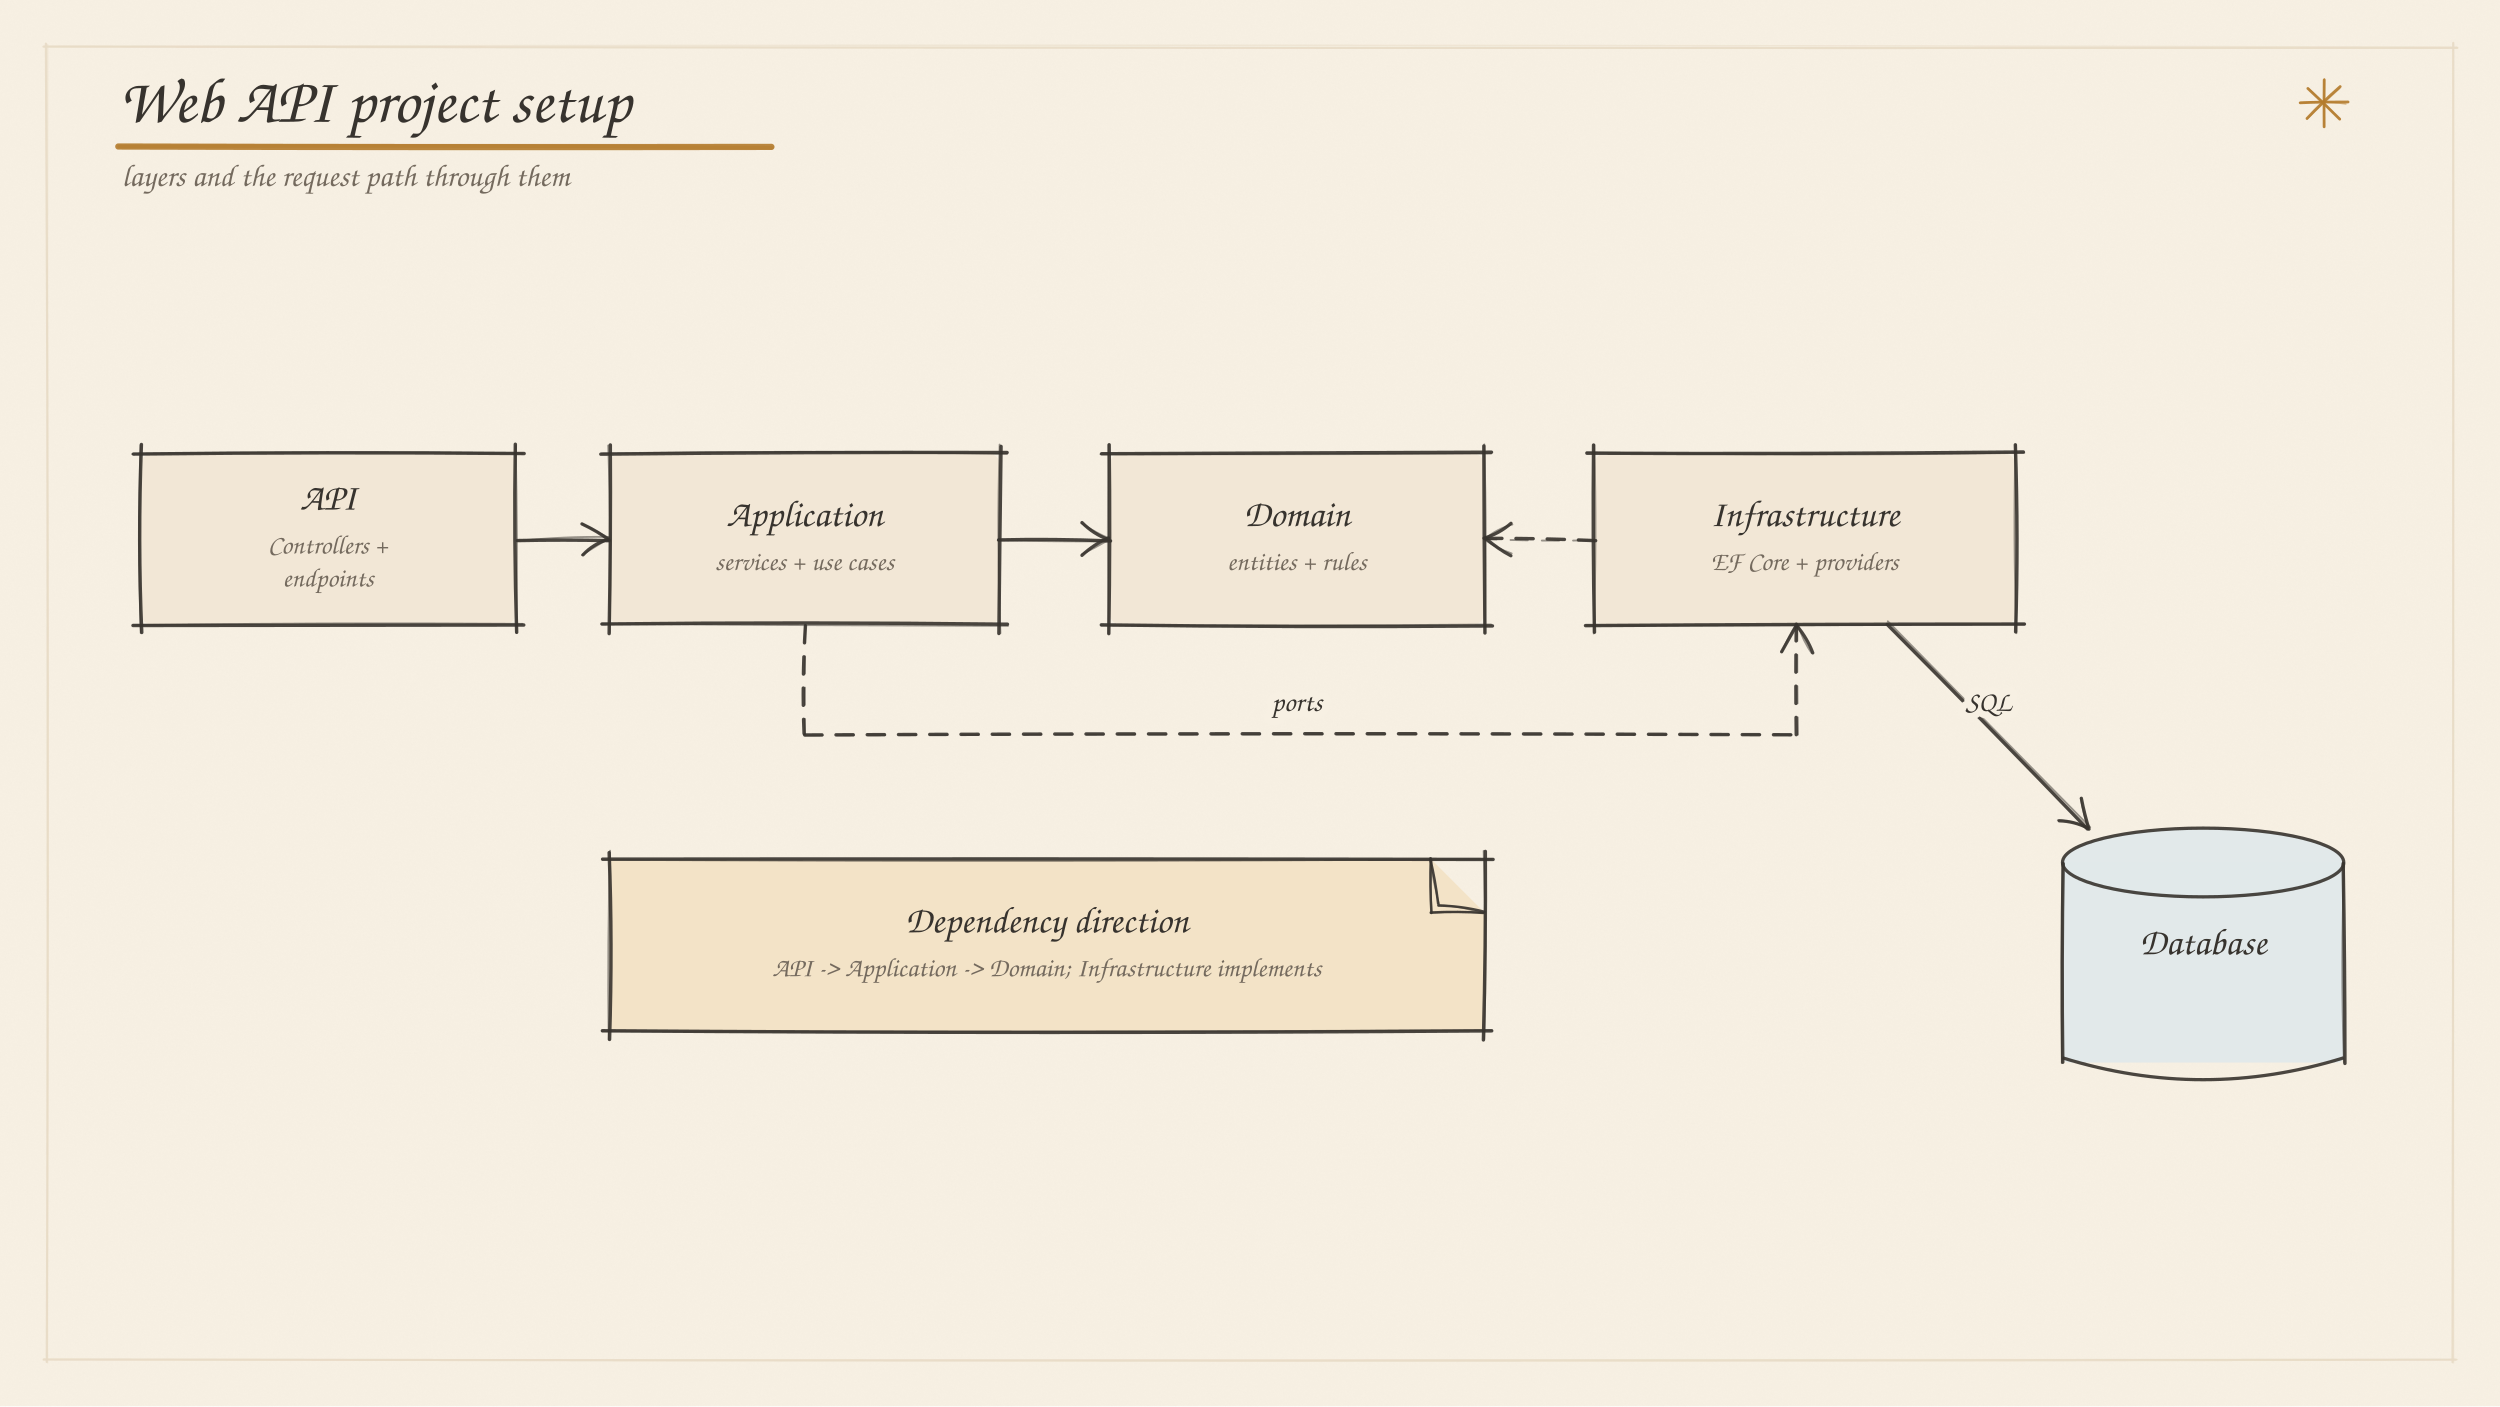
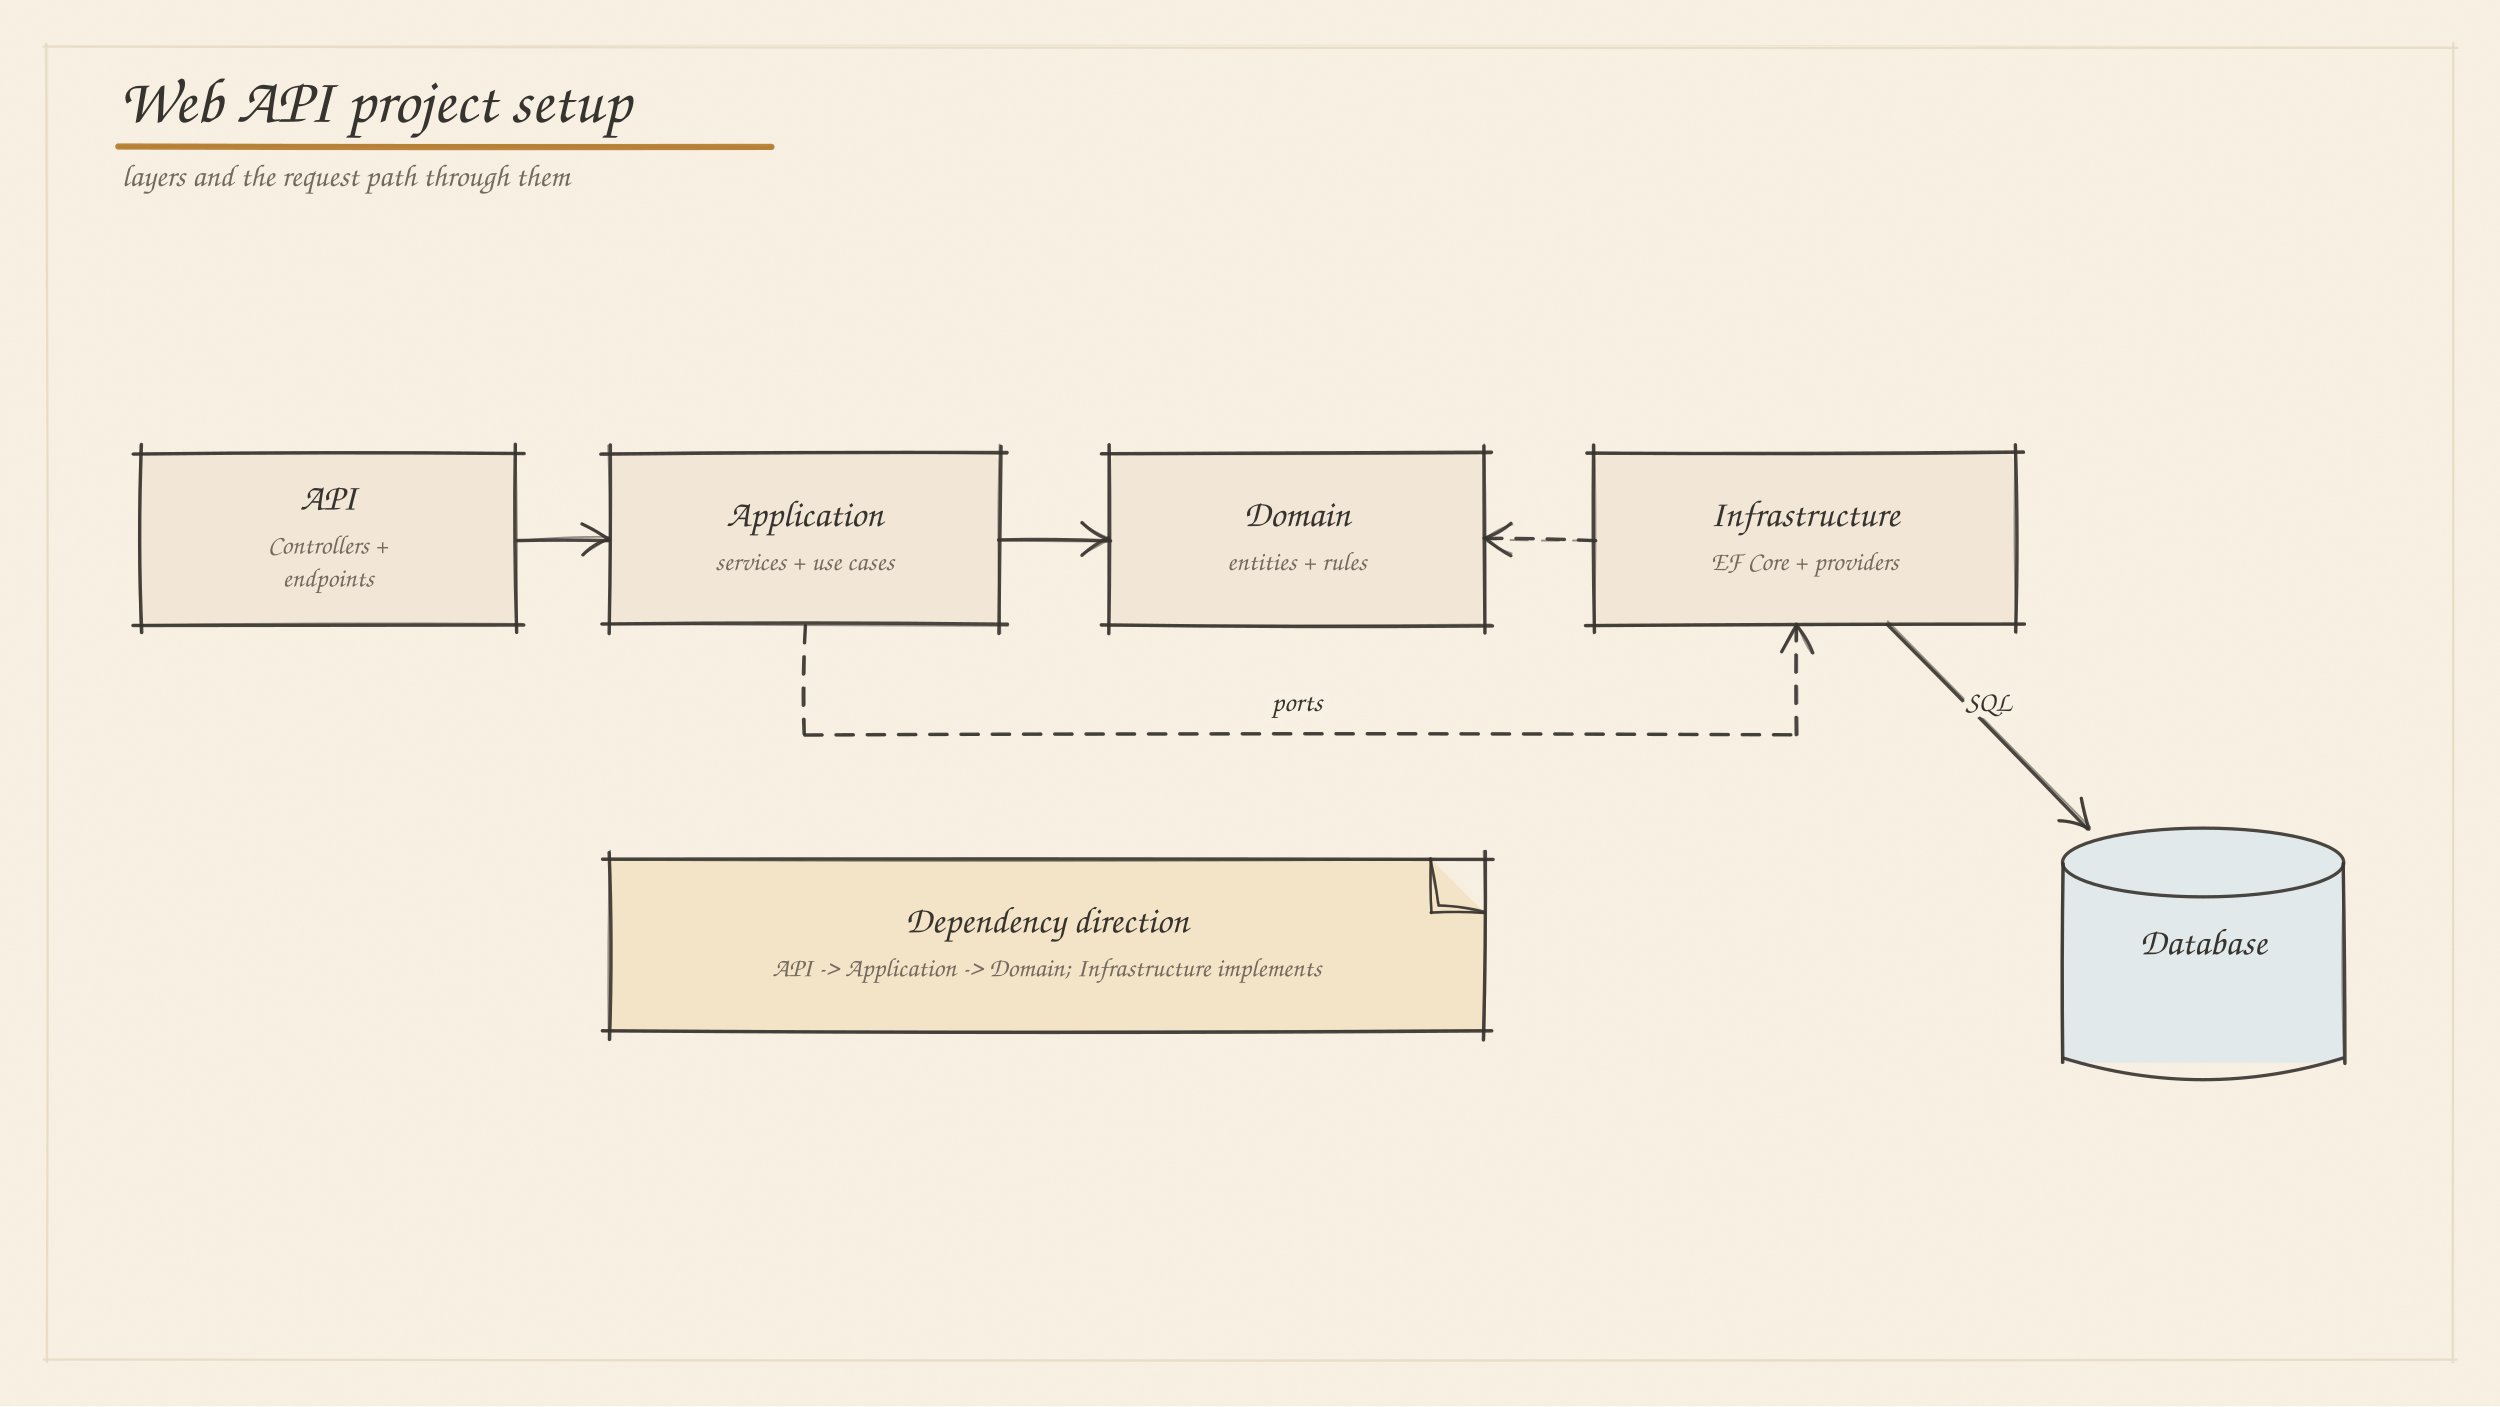
<svg xmlns="http://www.w3.org/2000/svg" width="1600" height="900" viewBox="0 0 1600 900" role="img" aria-label="Hand-drawn layered ASP.NET Core Web API project structure">
  <defs>
    <filter id="paperNoise" x="0" y="0" width="100%" height="100%">
      <feTurbulence type="fractalNoise" baseFrequency="0.82" numOctaves="2" seed="82" stitchTiles="stitch" />
      <feColorMatrix type="saturate" values="0" />
      <feComponentTransfer>
        <feFuncA type="table" tableValues="0 0.18" />
      </feComponentTransfer>
    </filter>
  </defs>
  <rect width="1600" height="900" fill="#f7f0e3" />
  <rect width="1600" height="900" fill="#000" filter="url(#paperNoise)" opacity="0.13" />
  <path d="M 27.83 29.85 Q 799.7 31.01 1572.72 30.65" fill="none" stroke="#e8dbc6" stroke-width="1.4" stroke-linecap="round" opacity="0.9" />
  <path d="M 28.37 29.68 Q 801.58 28.03 1572.29 30.2" fill="none" stroke="#e8dbc6" stroke-width="1" stroke-linecap="round" opacity="0.5" />
  <path d="M 1570.1 27.45 Q 1570.27 447.9 1569.62 871.82" fill="none" stroke="#e8dbc6" stroke-width="1.4" stroke-linecap="round" opacity="0.9" />
  <path d="M 1569.9 27.6 Q 1570.06 450.22 1570.28 872.24" fill="none" stroke="#e8dbc6" stroke-width="1" stroke-linecap="round" opacity="0.5" />
  <path d="M 1571.75 870.22 Q 801.37 871.58 28.01 870.01" fill="none" stroke="#e8dbc6" stroke-width="1.4" stroke-linecap="round" opacity="0.9" />
  <path d="M 1572.69 870.08 Q 798.26 870.42 27.73 870.34" fill="none" stroke="#e8dbc6" stroke-width="1" stroke-linecap="round" opacity="0.5" />
  <path d="M 29.91 871.58 Q 31.62 449.52 29.36 27.95" fill="none" stroke="#e8dbc6" stroke-width="1.4" stroke-linecap="round" opacity="0.9" />
  <path d="M 30.39 872.12 Q 30.07 451.85 30.47 28.5" fill="none" stroke="#e8dbc6" stroke-width="1" stroke-linecap="round" opacity="0.5" />
  <text x="76" y="78" text-anchor="start" font-family="'Segoe Print','Bradley Hand','Comic Sans MS',cursive" font-size="41" fill="#37332e" font-weight="600">Web API project setup</text>
  <text x="78" y="119" text-anchor="start" font-family="'Segoe Print','Bradley Hand','Comic Sans MS',cursive" font-size="20" fill="#746a5e">layers and the request path through them</text>
  <path d="M 75.72 93.76 Q 285.32 94.39 493.7 94.01" fill="none" stroke="#b47b2c" stroke-width="4" stroke-linecap="round" opacity="0.9" />
  <path d="M 76.08 93.81 Q 283.92 92.65 494.02 94.55" fill="none" stroke="#b47b2c" stroke-width="2.2" stroke-linecap="round" opacity="0.5" />
-   <path d="M 1472.19 65.79 Q 1485.94 65.18 1502.74 65.26" fill="none" stroke="#b47b2c" stroke-width="1.8" stroke-linecap="round" opacity="0.9" />
-   <path d="M 1471.68 65.78 Q 1486.23 64.28 1501.35 66.54" fill="none" stroke="#b47b2c" stroke-width="1" stroke-linecap="round" opacity="0.5" />
-   <path d="M 1487.49 51.16 Q 1487.31 66.12 1487.44 81.15" fill="none" stroke="#b47b2c" stroke-width="1.8" stroke-linecap="round" opacity="0.9" />
-   <path d="M 1487.66 50.46 Q 1487.34 66.33 1487.56 81.12" fill="none" stroke="#b47b2c" stroke-width="1" stroke-linecap="round" opacity="0.5" />
-   <path d="M 1477.03 56.62 Q 1485.95 64.78 1497.4 76.24" fill="none" stroke="#b47b2c" stroke-width="1.8" stroke-linecap="round" opacity="0.9" />
-   <path d="M 1477.47 56.65 Q 1487.6 66.59 1497.73 76.4" fill="none" stroke="#b47b2c" stroke-width="1" stroke-linecap="round" opacity="0.5" />
-   <path d="M 1497.72 55.4 Q 1485.49 66.13 1476.49 75.81" fill="none" stroke="#b47b2c" stroke-width="1.8" stroke-linecap="round" opacity="0.9" />
-   <path d="M 1497.41 56.53 Q 1486.98 65.83 1476.46 76.23" fill="none" stroke="#b47b2c" stroke-width="1" stroke-linecap="round" opacity="0.5" />
  <rect x="90" y="290" width="240" height="110" rx="8" fill="#f1e7d5" opacity="0.96" />
  <rect x="390" y="290" width="250" height="110" rx="8" fill="#f1e7d5" opacity="0.96" />
  <rect x="710" y="290" width="240" height="110" rx="8" fill="#f1e7d5" opacity="0.96" />
  <rect x="1020" y="290" width="270" height="110" rx="8" fill="#f1e7d5" opacity="0.96" />
  <rect x="1320" y="552" width="180" height="128" rx="4" fill="#e1e9ea" opacity="0.96" />
  <ellipse cx="1410" cy="552" rx="90" ry="22" fill="#e1e9ea" opacity="0.96" />
  <path d="M 390 550 H 916 L 950 584 V 660 H 390 Z" fill="#f2e3c6" opacity="0.96" />
  <path d="M 331.11 345.97 Q 361.03 345.34 389.88 346.01" fill="none" stroke="#37332e" stroke-width="2.2" stroke-linecap="round" opacity="0.9" />
  <path d="M 331.33 346.2 Q 361.05 343.27 389.4 343.64" fill="none" stroke="#37332e" stroke-width="1.21" stroke-linecap="round" opacity="0.5" />
  <path d="M 373.13 355.11 Q 379.67 348.01 389.45 345.12" fill="none" stroke="#37332e" stroke-width="2.1" stroke-linecap="round" opacity="0.9" />
  <path d="M 372.39 355.23 Q 383.32 348.41 389.25 344.89" fill="none" stroke="#37332e" stroke-width="1.155" stroke-linecap="round" opacity="0.5" />
  <path d="M 372.45 335.3 Q 383.42 340.54 389.76 345.68" fill="none" stroke="#37332e" stroke-width="2.1" stroke-linecap="round" opacity="0.9" />
  <path d="M 372.65 335.25 Q 379.96 339.12 389.99 344.44" fill="none" stroke="#37332e" stroke-width="1.155" stroke-linecap="round" opacity="0.5" />
  <path d="M 639.15 345.56 Q 674.05 344.76 710.72 346.2" fill="none" stroke="#37332e" stroke-width="2.2" stroke-linecap="round" opacity="0.9" />
  <path d="M 638.56 345.79 Q 674.48 346.65 708.62 346.46" fill="none" stroke="#37332e" stroke-width="1.21" stroke-linecap="round" opacity="0.5" />
  <path d="M 692.45 355.44 Q 700.44 348.07 709.53 344.25" fill="none" stroke="#37332e" stroke-width="2.1" stroke-linecap="round" opacity="0.9" />
  <path d="M 692.29 354.76 Q 701.09 350.5 710.14 345.16" fill="none" stroke="#37332e" stroke-width="1.155" stroke-linecap="round" opacity="0.5" />
  <path d="M 692.49 334.43 Q 699.84 341.85 709.47 345.34" fill="none" stroke="#37332e" stroke-width="2.1" stroke-linecap="round" opacity="0.9" />
  <path d="M 691.97 334.8 Q 702.77 341.8 709.95 344.57" fill="none" stroke="#37332e" stroke-width="1.155" stroke-linecap="round" opacity="0.5" />
  <path d="M 1021.2 346.02 Q 983.99 344.31 949.03 344.59" fill="none" stroke="#37332e" stroke-width="2.2" stroke-linecap="round" opacity="0.9" stroke-dasharray="11 9" />
  <path d="M 1017.76 345.84 Q 983.27 346.5 950.38 344.96" fill="none" stroke="#37332e" stroke-width="1.21" stroke-linecap="round" opacity="0.5" stroke-dasharray="11 9" />
  <path d="M 967.03 334.92 Q 959.57 341.49 949.75 344.47" fill="none" stroke="#37332e" stroke-width="2.1" stroke-linecap="round" opacity="0.9" />
  <path d="M 967.95 335.7 Q 958.27 338.23 950.01 345.14" fill="none" stroke="#37332e" stroke-width="1.155" stroke-linecap="round" opacity="0.5" />
  <path d="M 966.97 355.68 Q 959.15 351.66 950.71 344.47" fill="none" stroke="#37332e" stroke-width="2.1" stroke-linecap="round" opacity="0.9" />
  <path d="M 967.49 354.21 Q 957.13 350.67 949.97 345.12" fill="none" stroke="#37332e" stroke-width="1.155" stroke-linecap="round" opacity="0.5" />
  <path d="M 1207.79 399.61 Q 1272.62 464.67 1335.98 530.54" fill="none" stroke="#37332e" stroke-width="2.2" stroke-linecap="round" opacity="0.9" />
  <path d="M 1208.19 397.64 Q 1272.42 463.2 1337.72 529.4" fill="none" stroke="#37332e" stroke-width="1.21" stroke-linecap="round" opacity="0.5" />
  <path d="M 1317.9 525.31 Q 1327.57 525.6 1336.12 529.9" fill="none" stroke="#37332e" stroke-width="2.1" stroke-linecap="round" opacity="0.9" />
  <path d="M 1316.98 524.92 Q 1328.2 525.44 1336.26 530.59" fill="none" stroke="#37332e" stroke-width="1.155" stroke-linecap="round" opacity="0.5" />
  <path d="M 1332.07 510.9 Q 1333.97 521.01 1336.98 530.63" fill="none" stroke="#37332e" stroke-width="2.1" stroke-linecap="round" opacity="0.9" />
  <path d="M 1331.62 510.91 Q 1333.45 521.71 1336.58 530.36" fill="none" stroke="#37332e" stroke-width="1.155" stroke-linecap="round" opacity="0.5" />
  <text x="1272.69" y="455" text-anchor="middle" font-family="'Segoe Print','Bradley Hand','Comic Sans MS',cursive" font-size="18" fill="#37332e" stroke="#f7f0e3" stroke-width="9" stroke-linejoin="round" paint-order="stroke">SQL</text>
  <path d="M 515.48 400.42 Q 513.22 437.04 514.63 469.51" fill="none" stroke="#37332e" stroke-width="2.2" stroke-linecap="round" opacity="0.9" stroke-dasharray="11 9" />
  <path d="M 515.28 400.08 Q 515.25 434.77 515.15 470.02" fill="none" stroke="#37332e" stroke-width="1.21" stroke-linecap="round" opacity="0.5" stroke-dasharray="11 9" />
  <path d="M 515.05 470.39 Q 830.66 468.81 1150.41 470.28" fill="none" stroke="#37332e" stroke-width="2.2" stroke-linecap="round" opacity="0.9" stroke-dasharray="11 9" />
  <path d="M 515.54 470.69 Q 832.58 469.41 1150.08 470.32" fill="none" stroke="#37332e" stroke-width="1.21" stroke-linecap="round" opacity="0.5" stroke-dasharray="11 9" />
  <path d="M 1149.61 470.17 Q 1149.11 434.01 1149.64 399.49" fill="none" stroke="#37332e" stroke-width="2.2" stroke-linecap="round" opacity="0.9" stroke-dasharray="11 9" />
  <path d="M 1150.74 470.14 Q 1150.05 434 1150.34 400.26" fill="none" stroke="#37332e" stroke-width="1.21" stroke-linecap="round" opacity="0.5" stroke-dasharray="11 9" />
  <path d="M 1160.17 417.85 Q 1157 409.13 1149.75 400.07" fill="none" stroke="#37332e" stroke-width="2.1" stroke-linecap="round" opacity="0.9" />
  <path d="M 1159.37 417.88 Q 1154.16 410.55 1150.7 400.16" fill="none" stroke="#37332e" stroke-width="1.155" stroke-linecap="round" opacity="0.5" />
  <path d="M 1140.24 417.14 Q 1144.52 409.58 1149.76 400.21" fill="none" stroke="#37332e" stroke-width="2.1" stroke-linecap="round" opacity="0.9" />
  <path d="M 1140.42 417.26 Q 1144.78 406.86 1149.57 399.63" fill="none" stroke="#37332e" stroke-width="1.155" stroke-linecap="round" opacity="0.5" />
  <text x="830" y="455" text-anchor="middle" font-family="'Segoe Print','Bradley Hand','Comic Sans MS',cursive" font-size="18" fill="#37332e" stroke="#f7f0e3" stroke-width="9" stroke-linejoin="round" paint-order="stroke">ports</text>
  <path d="M 85.43 290.6 Q 207.94 289.18 335.45 290.26" fill="none" stroke="#37332e" stroke-width="2.2" stroke-linecap="round" opacity="0.9" />
  <path d="M 84.57 290.6 Q 208.19 288.54 334.41 290.2" fill="none" stroke="#37332e" stroke-width="1.21" stroke-linecap="round" opacity="0.5" />
  <path d="M 329.81 284.33 Q 328.84 346.92 330.66 404.69" fill="none" stroke="#37332e" stroke-width="2.2" stroke-linecap="round" opacity="0.9" />
  <path d="M 330.01 285.31 Q 331.34 345.07 330.59 404.97" fill="none" stroke="#37332e" stroke-width="1.21" stroke-linecap="round" opacity="0.5" />
  <path d="M 335.2 400.01 Q 209.34 400.21 85.12 400.31" fill="none" stroke="#37332e" stroke-width="2.2" stroke-linecap="round" opacity="0.9" />
  <path d="M 334.26 399.27 Q 207.91 398.34 85.42 400.09" fill="none" stroke="#37332e" stroke-width="1.21" stroke-linecap="round" opacity="0.5" />
  <path d="M 90.72 404.78 Q 88.18 346.76 90.5 284.48" fill="none" stroke="#37332e" stroke-width="2.2" stroke-linecap="round" opacity="0.9" />
  <path d="M 90.04 405.05 Q 88.29 346.07 89.93 284.88" fill="none" stroke="#37332e" stroke-width="1.21" stroke-linecap="round" opacity="0.5" />
  <text x="210" y="326.18" text-anchor="middle" font-family="'Segoe Print','Bradley Hand','Comic Sans MS',cursive" font-size="24" fill="#37332e">API</text>
  <text x="210" y="354.26" text-anchor="middle" font-family="'Segoe Print','Bradley Hand','Comic Sans MS',cursive" font-size="17" fill="#746a5e">Controllers +</text>
  <text x="210" y="375.34" text-anchor="middle" font-family="'Segoe Print','Bradley Hand','Comic Sans MS',cursive" font-size="17" fill="#746a5e">endpoints</text>
  <path d="M 384.53 290.67 Q 515.17 289.24 644.54 289.62" fill="none" stroke="#37332e" stroke-width="2.2" stroke-linecap="round" opacity="0.9" />
  <path d="M 385.14 290.22 Q 513.29 288.04 644.45 290.53" fill="none" stroke="#37332e" stroke-width="1.21" stroke-linecap="round" opacity="0.5" />
  <path d="M 640.67 285.72 Q 639.83 346.39 639.29 405.43" fill="none" stroke="#37332e" stroke-width="2.2" stroke-linecap="round" opacity="0.9" />
  <path d="M 639.76 284.52 Q 637.95 345.67 640.27 405.2" fill="none" stroke="#37332e" stroke-width="1.21" stroke-linecap="round" opacity="0.5" />
  <path d="M 644.77 399.5 Q 514.45 397.97 385.26 399.37" fill="none" stroke="#37332e" stroke-width="2.2" stroke-linecap="round" opacity="0.9" />
  <path d="M 645.1 400.57 Q 513.19 400.18 384.98 399.34" fill="none" stroke="#37332e" stroke-width="1.21" stroke-linecap="round" opacity="0.5" />
  <path d="M 389.85 405.5 Q 390.97 344.87 390.61 284.78" fill="none" stroke="#37332e" stroke-width="2.2" stroke-linecap="round" opacity="0.9" />
  <path d="M 390.18 404.79 Q 391.31 344.89 389.26 285.12" fill="none" stroke="#37332e" stroke-width="1.21" stroke-linecap="round" opacity="0.5" />
  <text x="515" y="336.72" text-anchor="middle" font-family="'Segoe Print','Bradley Hand','Comic Sans MS',cursive" font-size="24" fill="#37332e">Application</text>
  <text x="515" y="364.8" text-anchor="middle" font-family="'Segoe Print','Bradley Hand','Comic Sans MS',cursive" font-size="17" fill="#746a5e">services + use cases</text>
  <path d="M 705.04 290.4 Q 832 289.85 954.54 289.41" fill="none" stroke="#37332e" stroke-width="2.2" stroke-linecap="round" opacity="0.9" />
  <path d="M 704.26 290.68 Q 829.31 290.9 954.3 290.31" fill="none" stroke="#37332e" stroke-width="1.21" stroke-linecap="round" opacity="0.5" />
  <path d="M 949.67 285.45 Q 949.78 344.26 950.36 405.11" fill="none" stroke="#37332e" stroke-width="2.2" stroke-linecap="round" opacity="0.9" />
  <path d="M 949.97 284.41 Q 951.67 346.97 950.25 404.91" fill="none" stroke="#37332e" stroke-width="1.21" stroke-linecap="round" opacity="0.5" />
  <path d="M 955.16 400.59 Q 830.46 401.63 704.86 399.91" fill="none" stroke="#37332e" stroke-width="2.2" stroke-linecap="round" opacity="0.9" />
  <path d="M 954.26 399.67 Q 831.33 400.69 704.82 400.33" fill="none" stroke="#37332e" stroke-width="1.21" stroke-linecap="round" opacity="0.5" />
  <path d="M 709.63 405.52 Q 710.63 343.7 709.86 284.64" fill="none" stroke="#37332e" stroke-width="2.2" stroke-linecap="round" opacity="0.9" />
  <path d="M 709.57 405.31 Q 708.52 344.34 709.52 284.73" fill="none" stroke="#37332e" stroke-width="1.21" stroke-linecap="round" opacity="0.5" />
  <text x="830" y="336.72" text-anchor="middle" font-family="'Segoe Print','Bradley Hand','Comic Sans MS',cursive" font-size="24" fill="#37332e">Domain</text>
  <text x="830" y="364.8" text-anchor="middle" font-family="'Segoe Print','Bradley Hand','Comic Sans MS',cursive" font-size="17" fill="#746a5e">entities + rules</text>
  <path d="M 1015.62 290.04 Q 1156.46 290.72 1294.94 289.27" fill="none" stroke="#37332e" stroke-width="2.2" stroke-linecap="round" opacity="0.9" />
  <path d="M 1015.35 289.46 Q 1153.72 292.08 1295.55 289.81" fill="none" stroke="#37332e" stroke-width="1.21" stroke-linecap="round" opacity="0.5" />
  <path d="M 1289.83 284.68 Q 1291.82 344.93 1290 404.35" fill="none" stroke="#37332e" stroke-width="2.2" stroke-linecap="round" opacity="0.9" />
  <path d="M 1289.92 284.89 Q 1288.41 345.14 1290.52 405.25" fill="none" stroke="#37332e" stroke-width="1.21" stroke-linecap="round" opacity="0.5" />
  <path d="M 1295.61 399.4 Q 1155.94 399.43 1014.73 400.39" fill="none" stroke="#37332e" stroke-width="2.2" stroke-linecap="round" opacity="0.9" />
  <path d="M 1295.66 399.51 Q 1153.44 400.32 1015.38 400.38" fill="none" stroke="#37332e" stroke-width="1.21" stroke-linecap="round" opacity="0.5" />
  <path d="M 1020.46 404.61 Q 1019.25 345.77 1019.88 284.84" fill="none" stroke="#37332e" stroke-width="2.2" stroke-linecap="round" opacity="0.9" />
  <path d="M 1019.98 405.44 Q 1022.01 344.2 1020.36 284.71" fill="none" stroke="#37332e" stroke-width="1.21" stroke-linecap="round" opacity="0.5" />
  <text x="1155" y="336.72" text-anchor="middle" font-family="'Segoe Print','Bradley Hand','Comic Sans MS',cursive" font-size="24" fill="#37332e">Infrastructure</text>
  <text x="1155" y="364.8" text-anchor="middle" font-family="'Segoe Print','Bradley Hand','Comic Sans MS',cursive" font-size="17" fill="#746a5e">EF Core + providers</text>
  <ellipse cx="1410" cy="552" rx="90" ry="22" fill="none" stroke="#37332e" stroke-width="2.1" opacity="0.9" />
  <path d="M 1320.42 552.71 Q 1319.36 615.28 1320.17 679.82" fill="none" stroke="#37332e" stroke-width="2.2" stroke-linecap="round" opacity="0.9" />
  <path d="M 1320.04 552.46 Q 1319.21 614.04 1319.55 680.42" fill="none" stroke="#37332e" stroke-width="1.21" stroke-linecap="round" opacity="0.5" />
  <path d="M 1499.64 552.63 Q 1500.72 615.98 1500.75 680.58" fill="none" stroke="#37332e" stroke-width="2.2" stroke-linecap="round" opacity="0.9" />
  <path d="M 1500.32 552.49 Q 1497.98 615.23 1500.09 679.71" fill="none" stroke="#37332e" stroke-width="1.21" stroke-linecap="round" opacity="0.5" />
  <path d="M 1320 677 Q 1410 705 1500 677" fill="none" stroke="#37332e" stroke-width="2.1" opacity="0.9" />
  <text x="1410" y="610.76" text-anchor="middle" font-family="'Segoe Print','Bradley Hand','Comic Sans MS',cursive" font-size="24" fill="#37332e">Database</text>
  <path d="M 385.66 549.86 Q 672.05 549.5 955.57 550.04" fill="none" stroke="#37332e" stroke-width="2.2" stroke-linecap="round" opacity="0.9" />
  <path d="M 385.66 550.25 Q 670.15 551.95 954.77 549.84" fill="none" stroke="#37332e" stroke-width="1.21" stroke-linecap="round" opacity="0.5" />
  <path d="M 950.62 544.93 Q 950.97 606.31 949.38 665.55" fill="none" stroke="#37332e" stroke-width="2.2" stroke-linecap="round" opacity="0.9" />
  <path d="M 949.54 544.59 Q 951.55 606.74 949.92 665.03" fill="none" stroke="#37332e" stroke-width="1.21" stroke-linecap="round" opacity="0.5" />
  <path d="M 954.69 659.74 Q 671.48 661.76 385.53 659.67" fill="none" stroke="#37332e" stroke-width="2.2" stroke-linecap="round" opacity="0.9" />
  <path d="M 954.8 659.26 Q 670.58 660.85 385.29 660.04" fill="none" stroke="#37332e" stroke-width="1.21" stroke-linecap="round" opacity="0.5" />
  <path d="M 390.12 665.23 Q 392.07 603.69 389.86 545.71" fill="none" stroke="#37332e" stroke-width="2.2" stroke-linecap="round" opacity="0.9" />
  <path d="M 389.54 665.36 Q 388.74 603.15 390.44 544.45" fill="none" stroke="#37332e" stroke-width="1.21" stroke-linecap="round" opacity="0.5" />
  <path d="M 915.3 549.52 Q 918.71 563.53 920.4 578.28" fill="none" stroke="#37332e" stroke-width="1.6" stroke-linecap="round" opacity="0.9" />
  <path d="M 915.38 549.76 Q 917.01 564.69 921.24 579.09" fill="none" stroke="#37332e" stroke-width="1" stroke-linecap="round" opacity="0.5" />
  <path d="M 920.61 579.57 Q 935.52 579.79 950.04 583.54" fill="none" stroke="#37332e" stroke-width="1.6" stroke-linecap="round" opacity="0.9" />
  <path d="M 920.28 579.13 Q 934.42 579.9 949.37 584.54" fill="none" stroke="#37332e" stroke-width="1" stroke-linecap="round" opacity="0.5" />
  <path d="M 915.68 549.37 Q 915.07 567.73 916.12 584.29" fill="none" stroke="#37332e" stroke-width="1.6" stroke-linecap="round" opacity="0.9" />
  <path d="M 916.44 550.49 Q 915.34 566.29 916.28 583.56" fill="none" stroke="#37332e" stroke-width="1" stroke-linecap="round" opacity="0.5" />
  <path d="M 915.7 583.99 Q 933.53 583.16 949.28 584.28" fill="none" stroke="#37332e" stroke-width="1.6" stroke-linecap="round" opacity="0.9" />
  <path d="M 915.5 584.49 Q 932.63 582.99 949.54 584.02" fill="none" stroke="#37332e" stroke-width="1" stroke-linecap="round" opacity="0.5" />
  <text x="670" y="596.72" text-anchor="middle" font-family="'Segoe Print','Bradley Hand','Comic Sans MS',cursive" font-size="24" fill="#37332e">Dependency direction</text>
  <text x="670" y="624.8" text-anchor="middle" font-family="'Segoe Print','Bradley Hand','Comic Sans MS',cursive" font-size="17" fill="#746a5e">API -&gt; Application -&gt; Domain; Infrastructure implements</text>
</svg>
